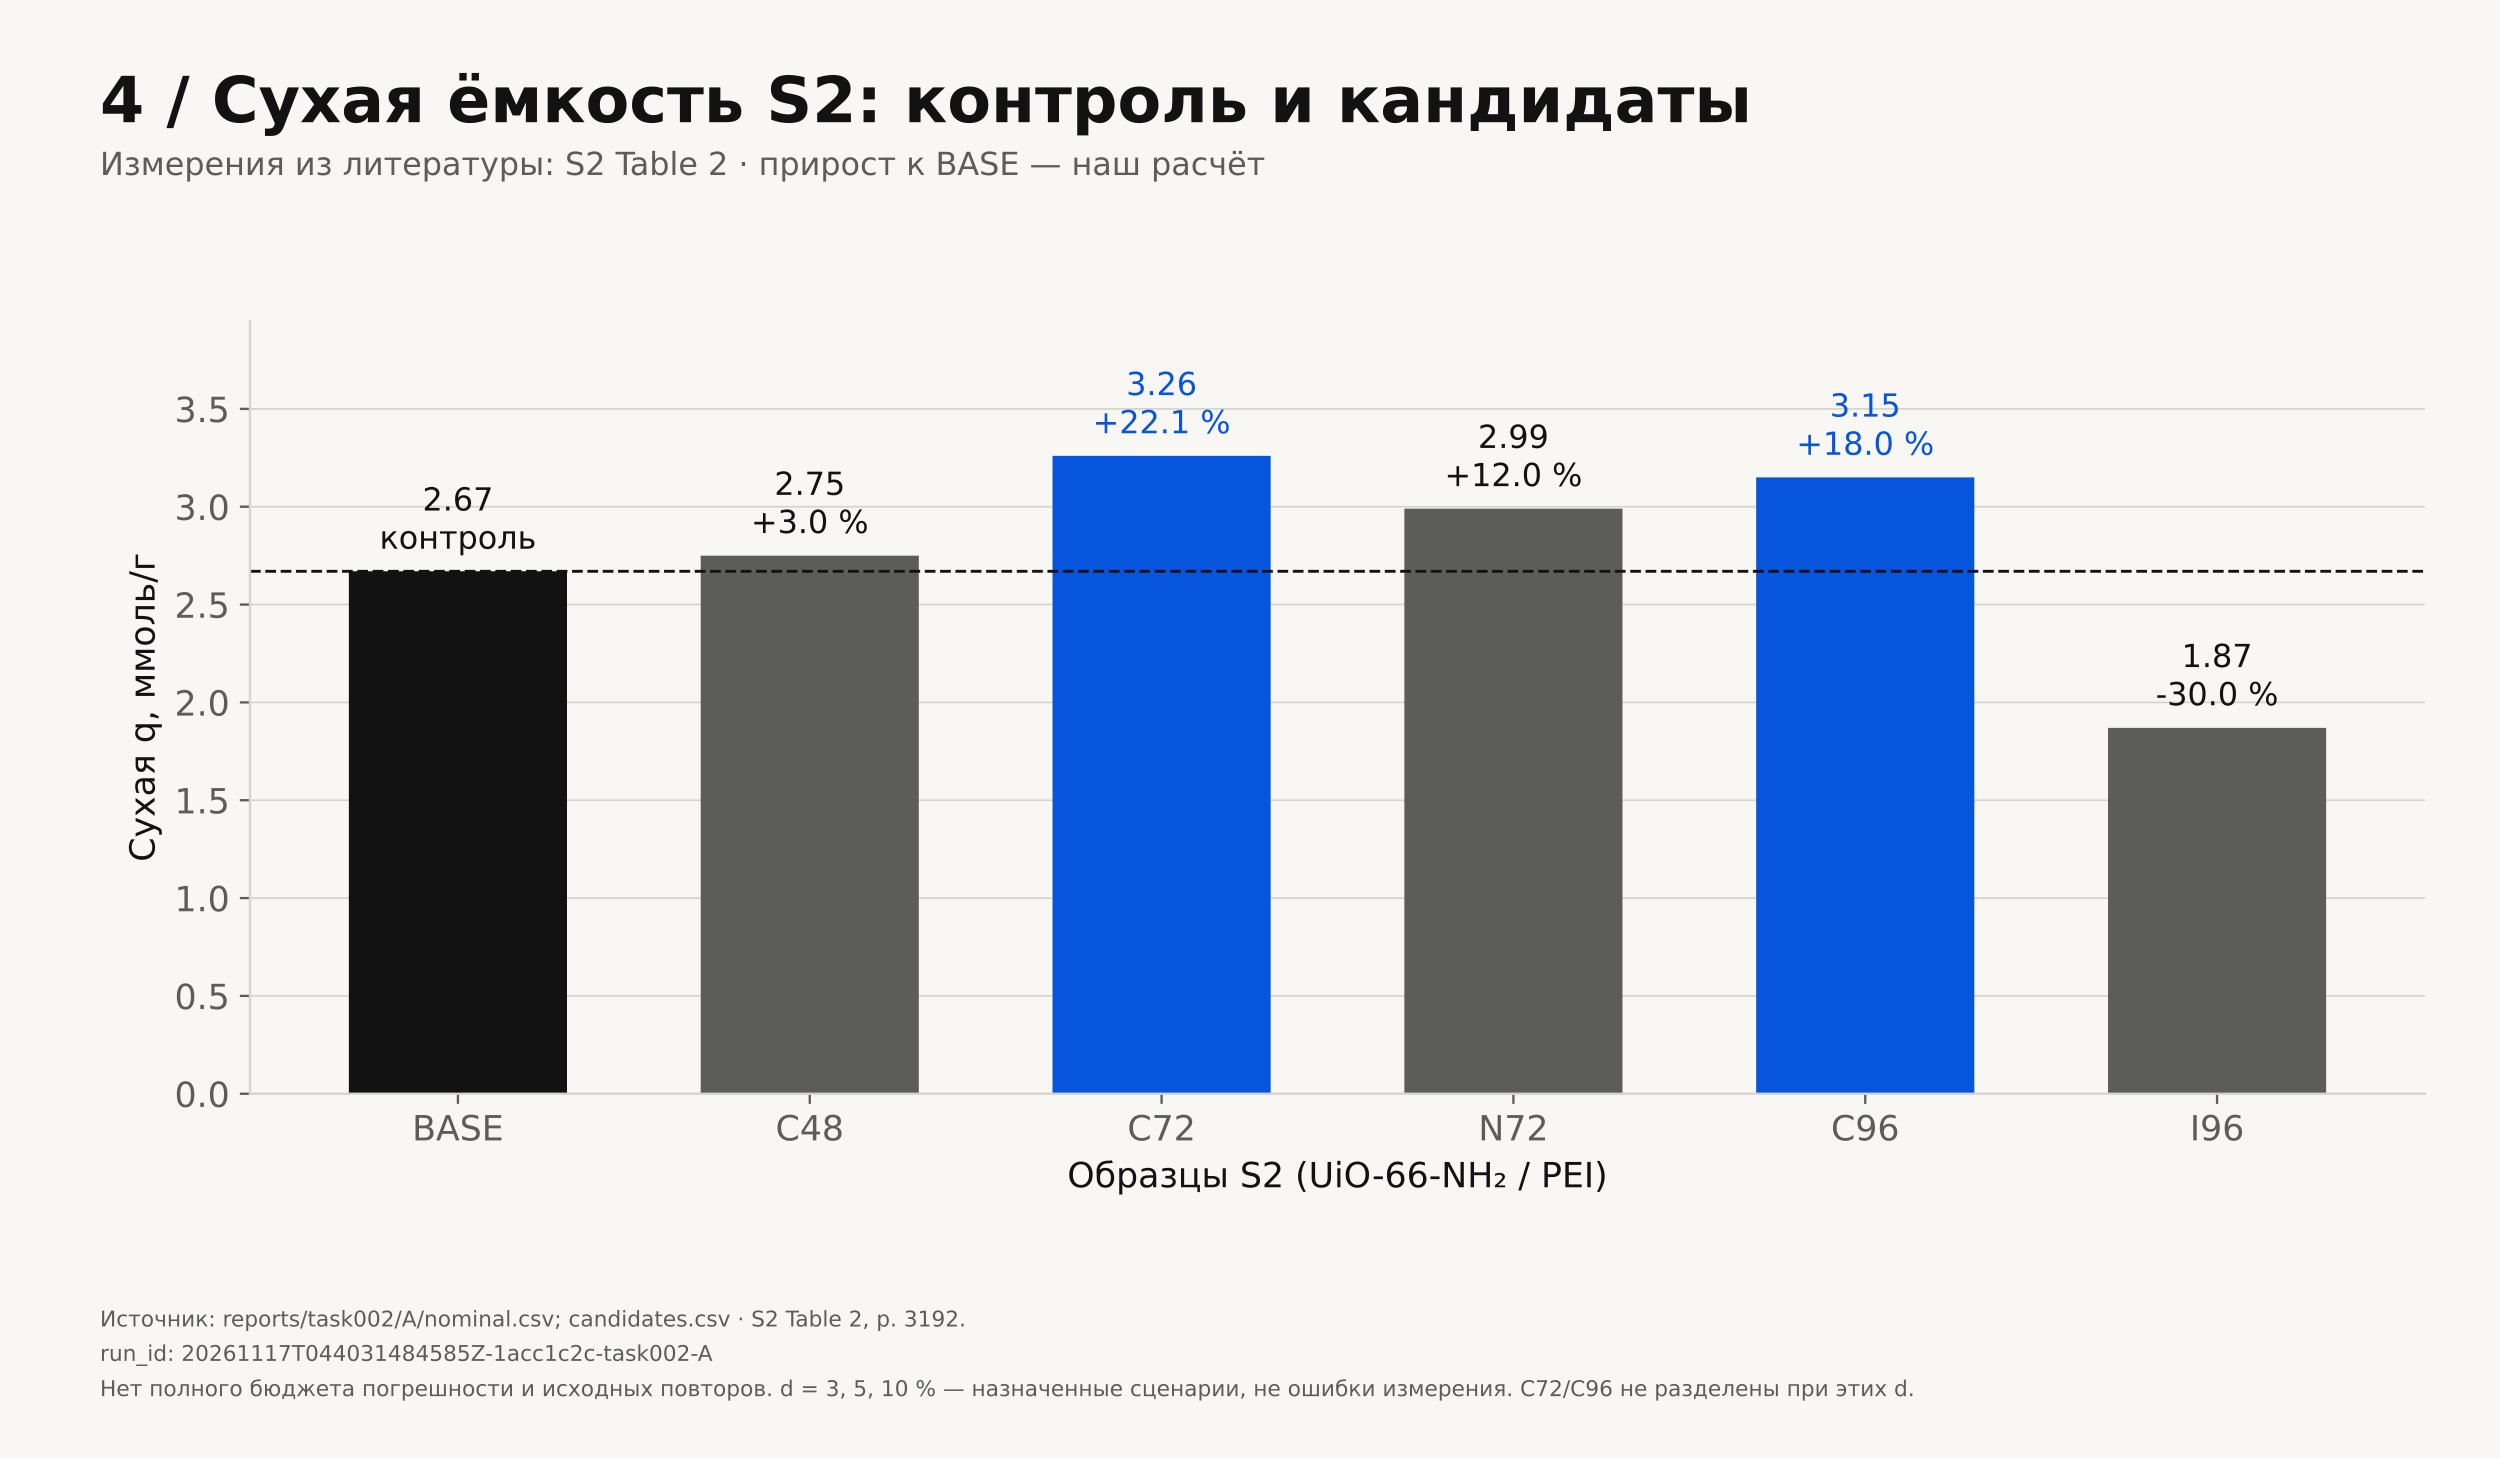
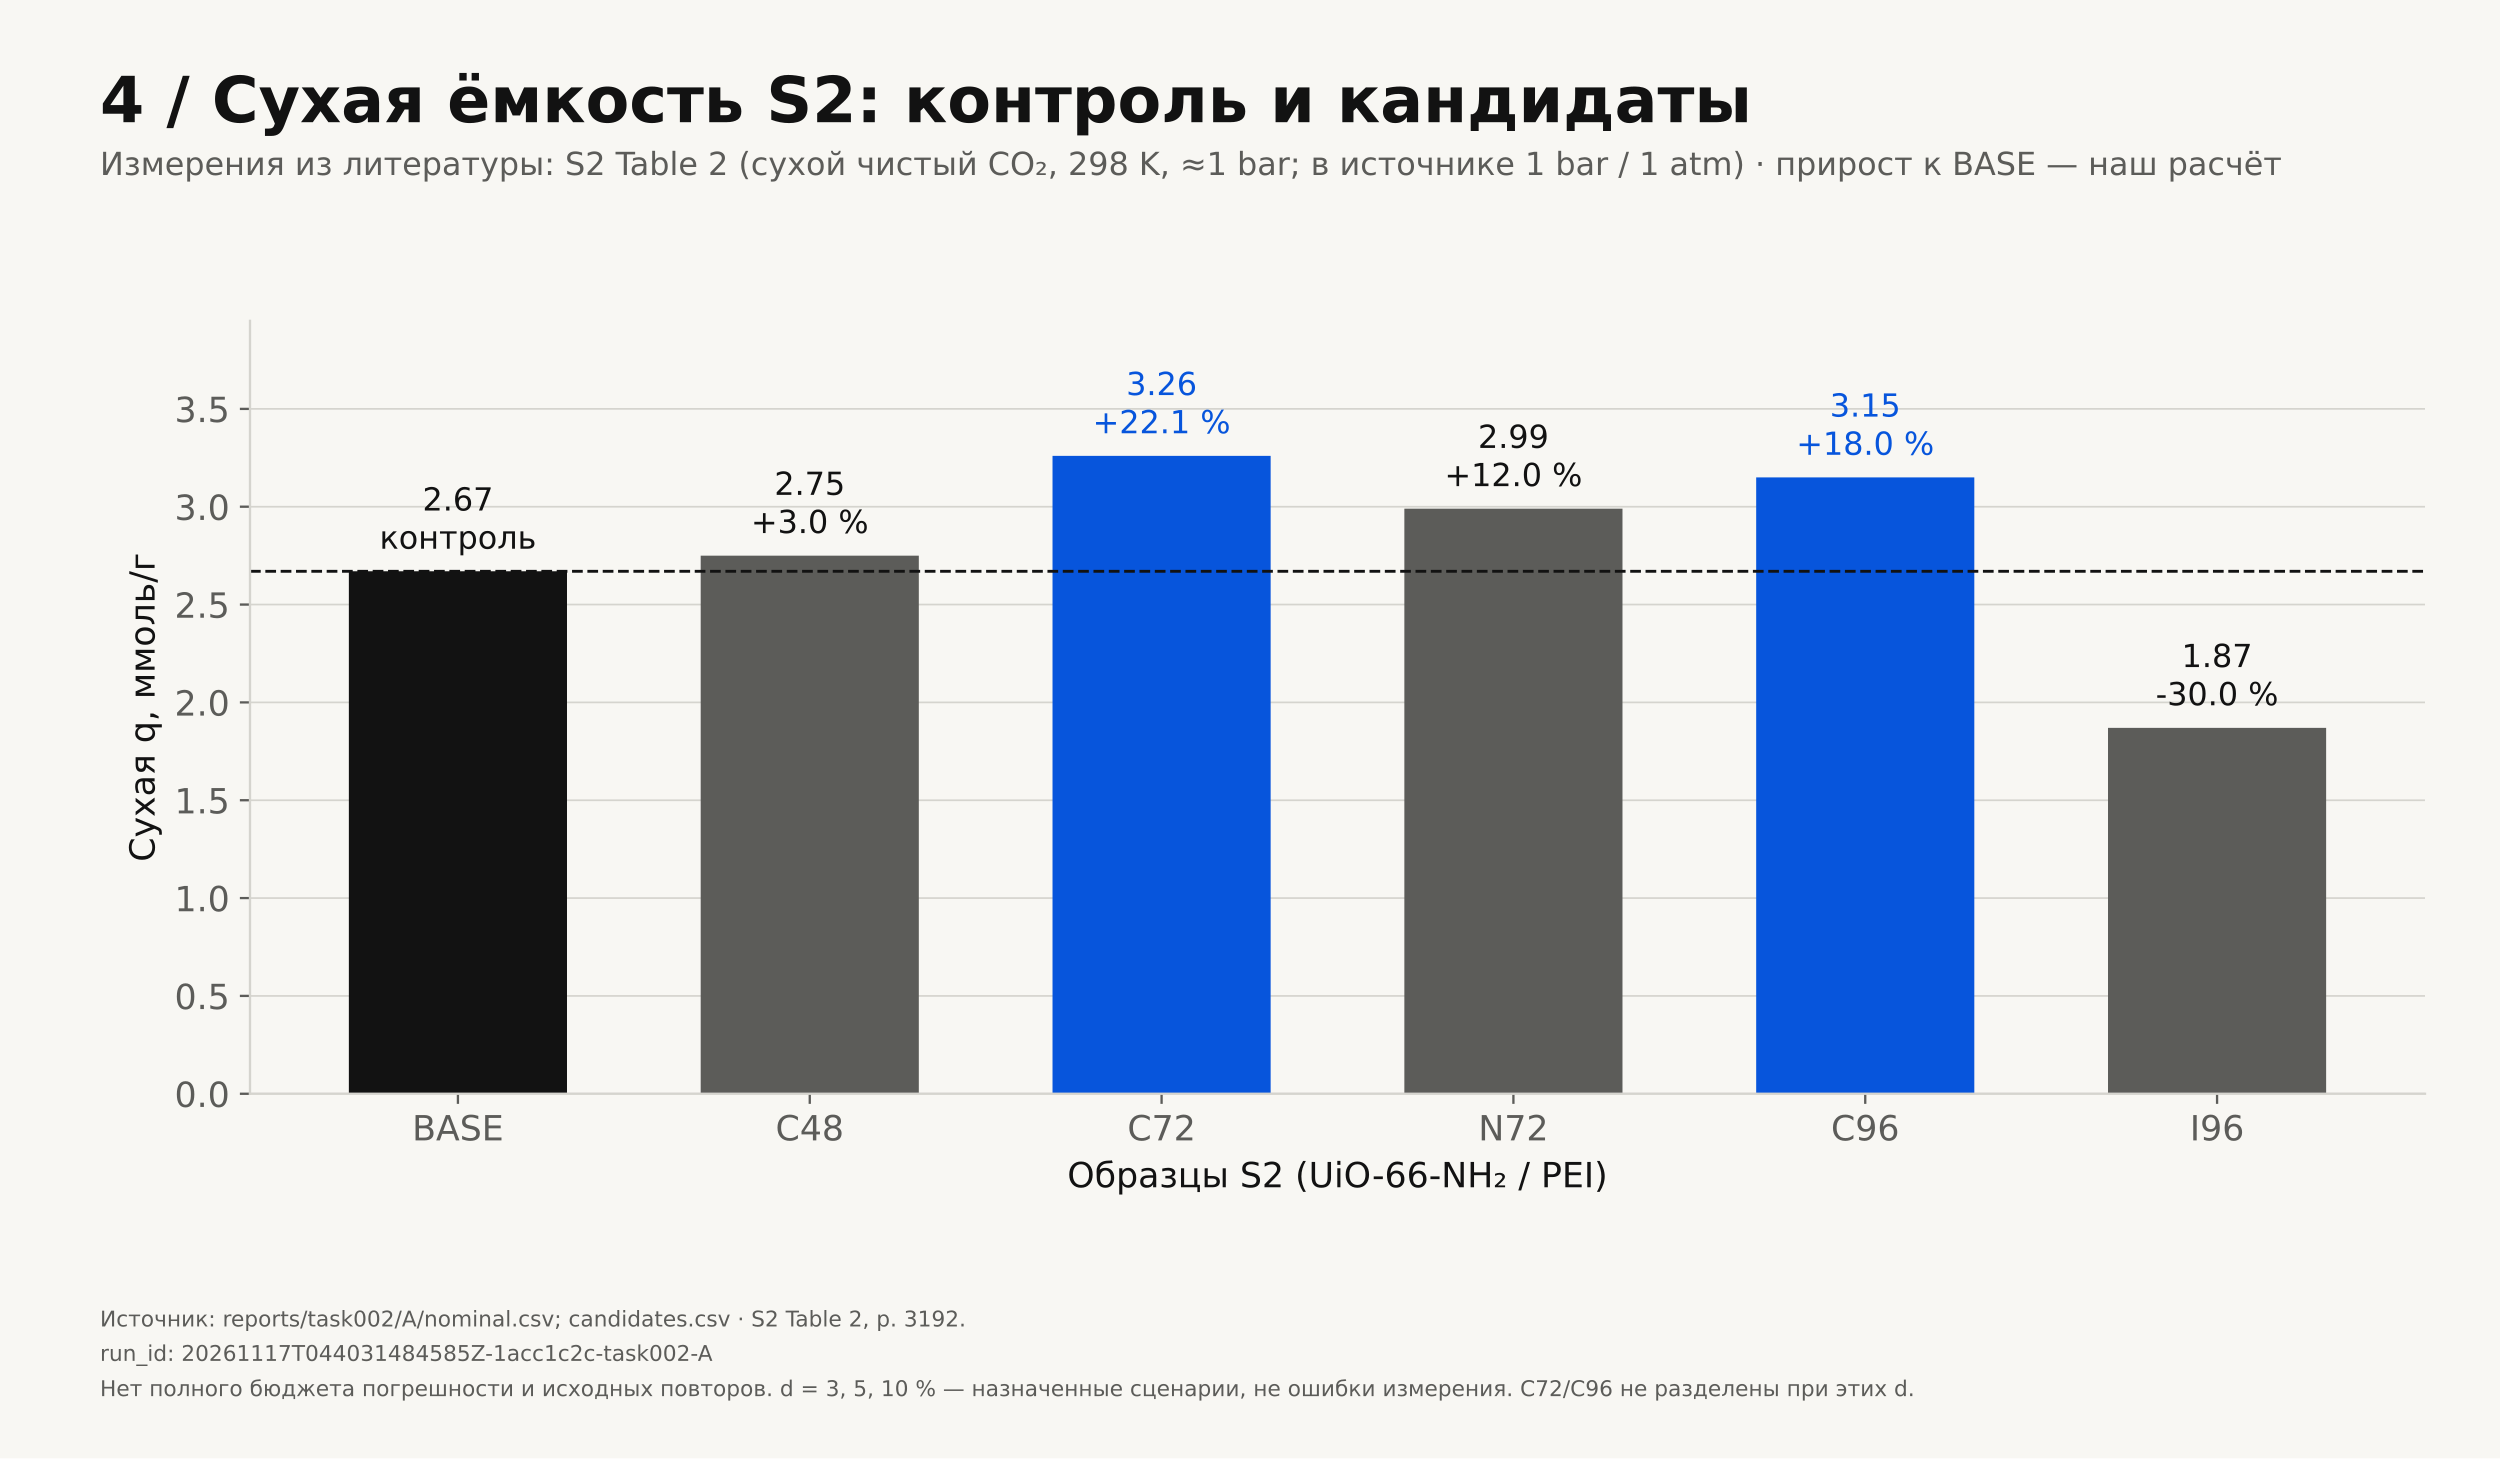
<svg xmlns="http://www.w3.org/2000/svg" xmlns:xlink="http://www.w3.org/1999/xlink" width="864pt" height="504pt" viewBox="0 0 864 504" version="1.1">
  <defs>
    <style type="text/css">*{stroke-linejoin: round; stroke-linecap: butt}</style>
  </defs>
  <g id="figure_1">
    <g id="patch_1">
      <path d="M 0 504  L 864 504  L 864 0  L 0 0  z " style="fill: #f8f7f3" />
    </g>
    <g id="axes_1">
      <g id="patch_2">
        <path d="M 86.4 378  L 838.08 378  L 838.08 110.88  L 86.4 110.88  z " style="fill: #f8f7f3" />
      </g>
      <g id="matplotlib.axis_1">
        <g id="xtick_1">
          <g id="line2d_1">
            <defs>
              <path id="m990c36982b" d="M 0 0  L 0 3.5  " style="stroke: #5c5c59; stroke-width: 0.8" />
            </defs>
            <g>
              <use xlink:href="#m990c36982b" x="158.261" y="378" style="fill: #5c5c59; stroke: #5c5c59; stroke-width: 0.8" />
            </g>
          </g>
          <g id="text_1">
            <text style="font-size: 12px; font-family: 'DejaVu Sans'; text-anchor: middle; fill: #5c5c59" x="158.261" y="394.117" transform="rotate(-0 158.2607 394.1172)">BASE</text>
          </g>
        </g>
        <g id="xtick_2">
          <g id="line2d_2">
            <g>
              <use xlink:href="#m990c36982b" x="279.852" y="378" style="fill: #5c5c59; stroke: #5c5c59; stroke-width: 0.8" />
            </g>
          </g>
          <g id="text_2">
            <text style="font-size: 12px; font-family: 'DejaVu Sans'; text-anchor: middle; fill: #5c5c59" x="279.852" y="394.117" transform="rotate(-0 279.8524 394.1172)">C48</text>
          </g>
        </g>
        <g id="xtick_3">
          <g id="line2d_3">
            <g>
              <use xlink:href="#m990c36982b" x="401.444" y="378" style="fill: #5c5c59; stroke: #5c5c59; stroke-width: 0.8" />
            </g>
          </g>
          <g id="text_3">
            <text style="font-size: 12px; font-family: 'DejaVu Sans'; text-anchor: middle; fill: #5c5c59" x="401.444" y="394.117" transform="rotate(-0 401.4441 394.1172)">C72</text>
          </g>
        </g>
        <g id="xtick_4">
          <g id="line2d_4">
            <g>
              <use xlink:href="#m990c36982b" x="523.036" y="378" style="fill: #5c5c59; stroke: #5c5c59; stroke-width: 0.8" />
            </g>
          </g>
          <g id="text_4">
            <text style="font-size: 12px; font-family: 'DejaVu Sans'; text-anchor: middle; fill: #5c5c59" x="523.036" y="394.117" transform="rotate(-0 523.0359 394.1172)">N72</text>
          </g>
        </g>
        <g id="xtick_5">
          <g id="line2d_5">
            <g>
              <use xlink:href="#m990c36982b" x="644.628" y="378" style="fill: #5c5c59; stroke: #5c5c59; stroke-width: 0.8" />
            </g>
          </g>
          <g id="text_5">
            <text style="font-size: 12px; font-family: 'DejaVu Sans'; text-anchor: middle; fill: #5c5c59" x="644.628" y="394.117" transform="rotate(-0 644.6276 394.1172)">C96</text>
          </g>
        </g>
        <g id="xtick_6">
          <g id="line2d_6">
            <g>
              <use xlink:href="#m990c36982b" x="766.219" y="378" style="fill: #5c5c59; stroke: #5c5c59; stroke-width: 0.8" />
            </g>
          </g>
          <g id="text_6">
            <text style="font-size: 12px; font-family: 'DejaVu Sans'; text-anchor: middle; fill: #5c5c59" x="766.219" y="394.117" transform="rotate(-0 766.2193 394.1172)">I96</text>
          </g>
        </g>
        <g id="text_7">
          <text style="font-size: 12px; font-family: 'DejaVu Sans'; text-anchor: middle; fill: #121212" x="462.24" y="410.322" transform="rotate(-0 462.24 410.3225)">Образцы S2 (UiO-66-NH₂ / PEI)</text>
        </g>
      </g>
      <g id="matplotlib.axis_2">
        <g id="ytick_1">
          <g id="line2d_7">
            <path d="M 86.4 378  L 838.08 378  " clip-path="url(#pdf745ea7bc)" style="fill: none; stroke: #d5d4ce; stroke-width: 0.6; stroke-linecap: square" />
          </g>
          <g id="line2d_8">
            <defs>
              <path id="mfbe77e5314" d="M 0 0  L -3.5 0  " style="stroke: #5c5c59; stroke-width: 0.8" />
            </defs>
            <g>
              <use xlink:href="#mfbe77e5314" x="86.4" y="378" style="fill: #5c5c59; stroke: #5c5c59; stroke-width: 0.8" />
            </g>
          </g>
          <g id="text_8">
            <text style="font-size: 12px; font-family: 'DejaVu Sans'; text-anchor: end; fill: #5c5c59" x="79.4" y="382.559" transform="rotate(-0 79.4 382.5586)">0.0</text>
          </g>
        </g>
        <g id="ytick_2">
          <g id="line2d_9">
            <path d="M 86.4 344.187  L 838.08 344.187  " clip-path="url(#pdf745ea7bc)" style="fill: none; stroke: #d5d4ce; stroke-width: 0.6; stroke-linecap: square" />
          </g>
          <g id="line2d_10">
            <g>
              <use xlink:href="#mfbe77e5314" x="86.4" y="344.187" style="fill: #5c5c59; stroke: #5c5c59; stroke-width: 0.8" />
            </g>
          </g>
          <g id="text_9">
            <text style="font-size: 12px; font-family: 'DejaVu Sans'; text-anchor: end; fill: #5c5c59" x="79.4" y="348.746" transform="rotate(-0 79.4 348.7459)">0.5</text>
          </g>
        </g>
        <g id="ytick_3">
          <g id="line2d_11">
            <path d="M 86.4 310.375  L 838.08 310.375  " clip-path="url(#pdf745ea7bc)" style="fill: none; stroke: #d5d4ce; stroke-width: 0.6; stroke-linecap: square" />
          </g>
          <g id="line2d_12">
            <g>
              <use xlink:href="#mfbe77e5314" x="86.4" y="310.375" style="fill: #5c5c59; stroke: #5c5c59; stroke-width: 0.8" />
            </g>
          </g>
          <g id="text_10">
            <text style="font-size: 12px; font-family: 'DejaVu Sans'; text-anchor: end; fill: #5c5c59" x="79.4" y="314.933" transform="rotate(-0 79.4 314.9333)">1.0</text>
          </g>
        </g>
        <g id="ytick_4">
          <g id="line2d_13">
            <path d="M 86.4 276.562  L 838.08 276.562  " clip-path="url(#pdf745ea7bc)" style="fill: none; stroke: #d5d4ce; stroke-width: 0.6; stroke-linecap: square" />
          </g>
          <g id="line2d_14">
            <g>
              <use xlink:href="#mfbe77e5314" x="86.4" y="276.562" style="fill: #5c5c59; stroke: #5c5c59; stroke-width: 0.8" />
            </g>
          </g>
          <g id="text_11">
            <text style="font-size: 12px; font-family: 'DejaVu Sans'; text-anchor: end; fill: #5c5c59" x="79.4" y="281.121" transform="rotate(-0 79.4 281.1206)">1.5</text>
          </g>
        </g>
        <g id="ytick_5">
          <g id="line2d_15">
            <path d="M 86.4 242.749  L 838.08 242.749  " clip-path="url(#pdf745ea7bc)" style="fill: none; stroke: #d5d4ce; stroke-width: 0.6; stroke-linecap: square" />
          </g>
          <g id="line2d_16">
            <g>
              <use xlink:href="#mfbe77e5314" x="86.4" y="242.749" style="fill: #5c5c59; stroke: #5c5c59; stroke-width: 0.8" />
            </g>
          </g>
          <g id="text_12">
            <text style="font-size: 12px; font-family: 'DejaVu Sans'; text-anchor: end; fill: #5c5c59" x="79.4" y="247.308" transform="rotate(-0 79.4 247.308)">2.0</text>
          </g>
        </g>
        <g id="ytick_6">
          <g id="line2d_17">
            <path d="M 86.4 208.937  L 838.08 208.937  " clip-path="url(#pdf745ea7bc)" style="fill: none; stroke: #d5d4ce; stroke-width: 0.6; stroke-linecap: square" />
          </g>
          <g id="line2d_18">
            <g>
              <use xlink:href="#mfbe77e5314" x="86.4" y="208.937" style="fill: #5c5c59; stroke: #5c5c59; stroke-width: 0.8" />
            </g>
          </g>
          <g id="text_13">
            <text style="font-size: 12px; font-family: 'DejaVu Sans'; text-anchor: end; fill: #5c5c59" x="79.4" y="213.495" transform="rotate(-0 79.4 213.4953)">2.5</text>
          </g>
        </g>
        <g id="ytick_7">
          <g id="line2d_19">
            <path d="M 86.4 175.124  L 838.08 175.124  " clip-path="url(#pdf745ea7bc)" style="fill: none; stroke: #d5d4ce; stroke-width: 0.6; stroke-linecap: square" />
          </g>
          <g id="line2d_20">
            <g>
              <use xlink:href="#mfbe77e5314" x="86.4" y="175.124" style="fill: #5c5c59; stroke: #5c5c59; stroke-width: 0.8" />
            </g>
          </g>
          <g id="text_14">
            <text style="font-size: 12px; font-family: 'DejaVu Sans'; text-anchor: end; fill: #5c5c59" x="79.4" y="179.683" transform="rotate(-0 79.4 179.6826)">3.0</text>
          </g>
        </g>
        <g id="ytick_8">
          <g id="line2d_21">
            <path d="M 86.4 141.311  L 838.08 141.311  " clip-path="url(#pdf745ea7bc)" style="fill: none; stroke: #d5d4ce; stroke-width: 0.6; stroke-linecap: square" />
          </g>
          <g id="line2d_22">
            <g>
              <use xlink:href="#mfbe77e5314" x="86.4" y="141.311" style="fill: #5c5c59; stroke: #5c5c59; stroke-width: 0.8" />
            </g>
          </g>
          <g id="text_15">
            <text style="font-size: 12px; font-family: 'DejaVu Sans'; text-anchor: end; fill: #5c5c59" x="79.4" y="145.87" transform="rotate(-0 79.4 145.87)">3.5</text>
          </g>
        </g>
        <g id="text_16">
          <text style="font-size: 12px; font-family: 'DejaVu Sans'; text-anchor: middle; fill: #121212" x="53.433" y="244.44" transform="rotate(-90 53.43344 244.44)">Сухая q, ммоль/г</text>
        </g>
      </g>
      <g id="patch_3">
        <path d="M 120.567 378  L 195.954 378  L 195.954 197.44  L 120.567 197.44  z " clip-path="url(#pdf745ea7bc)" style="fill: #121212" />
      </g>
      <g id="patch_4">
        <path d="M 242.159 378  L 317.546 378  L 317.546 192.03  L 242.159 192.03  z " clip-path="url(#pdf745ea7bc)" style="fill: #5c5c59" />
      </g>
      <g id="patch_5">
        <path d="M 363.751 378  L 439.138 378  L 439.138 157.541  L 363.751 157.541  z " clip-path="url(#pdf745ea7bc)" style="fill: #0755dc" />
      </g>
      <g id="patch_6">
        <path d="M 485.342 378  L 560.729 378  L 560.729 175.8  L 485.342 175.8  z " clip-path="url(#pdf745ea7bc)" style="fill: #5c5c59" />
      </g>
      <g id="patch_7">
        <path d="M 606.934 378  L 682.321 378  L 682.321 164.98  L 606.934 164.98  z " clip-path="url(#pdf745ea7bc)" style="fill: #0755dc" />
      </g>
      <g id="patch_8">
        <path d="M 728.526 378  L 803.913 378  L 803.913 251.541  L 728.526 251.541  z " clip-path="url(#pdf745ea7bc)" style="fill: #5c5c59" />
      </g>
      <g id="line2d_23">
        <path d="M 86.4 197.44  L 838.08 197.44  " clip-path="url(#pdf745ea7bc)" style="fill: none; stroke-dasharray: 3.7,1.6; stroke-dashoffset: 0; stroke: #121212" />
      </g>
      <g id="patch_9">
        <path d="M 86.4 378  L 86.4 110.88  " style="fill: none; stroke: #d5d4ce; stroke-width: 0.8; stroke-linejoin: miter; stroke-linecap: square" />
      </g>
      <g id="patch_10">
        <path d="M 86.4 378  L 838.08 378  " style="fill: none; stroke: #d5d4ce; stroke-width: 0.8; stroke-linejoin: miter; stroke-linecap: square" />
      </g>
      <g id="text_17">
        <text style="font-size: 11px; font-family: 'DejaVu Sans'; fill: #121212" transform="translate(146.0146 176.4371)">2.67</text>
        <text style="font-size: 11px; font-family: 'DejaVu Sans'; fill: #121212" transform="translate(131.1595 189.6392)">контроль</text>
      </g>
      <g id="text_18">
        <text style="font-size: 11px; font-family: 'DejaVu Sans'; fill: #121212" transform="translate(267.6063 171.0271)">2.75</text>
        <text style="font-size: 11px; font-family: 'DejaVu Sans'; fill: #121212" transform="translate(259.523 184.2292)">+3.0 %</text>
      </g>
      <g id="text_19">
        <text style="font-size: 11px; font-family: 'DejaVu Sans'; fill: #0755dc" transform="translate(389.198 136.5381)">3.26</text>
        <text style="font-size: 11px; font-family: 'DejaVu Sans'; fill: #0755dc" transform="translate(377.6154 149.7403)">+22.1 %</text>
      </g>
      <g id="text_20">
        <text style="font-size: 11px; font-family: 'DejaVu Sans'; fill: #121212" transform="translate(510.7898 154.797)">2.99</text>
        <text style="font-size: 11px; font-family: 'DejaVu Sans'; fill: #121212" transform="translate(499.2071 167.9991)">+12.0 %</text>
      </g>
      <g id="text_21">
        <text style="font-size: 11px; font-family: 'DejaVu Sans'; fill: #0755dc" transform="translate(632.3815 143.9769)">3.15</text>
        <text style="font-size: 11px; font-family: 'DejaVu Sans'; fill: #0755dc" transform="translate(620.7988 157.1791)">+18.0 %</text>
      </g>
      <g id="text_22">
        <text style="font-size: 11px; font-family: 'DejaVu Sans'; fill: #121212" transform="translate(753.9732 230.5373)">1.87</text>
        <text style="font-size: 11px; font-family: 'DejaVu Sans'; fill: #121212" transform="translate(745.0151 243.7395)">-30.0 %</text>
      </g>
    </g>
    <g id="text_23">
      <text style="font-weight: 700; font-size: 22px; font-family: 'DejaVu Sans'; text-anchor: start; fill: #121212" x="34.56" y="42.226" transform="rotate(-0 34.56 42.22594)">4 / Сухая ёмкость S2: контроль и кандидаты</text>
    </g>
    <g id="text_24">
-       <text style="font-size: 11px; font-family: 'DejaVu Sans'; text-anchor: start; fill: #5c5c59" x="34.56" y="60.48" transform="rotate(-0 34.56 60.48)">Измерения из литературы: S2 Table 2 · прирост к BASE — наш расчёт</text>
+       <text style="font-size: 11px; font-family: 'DejaVu Sans'; text-anchor: start; fill: #5c5c59" x="34.56" y="60.48" transform="rotate(-0 34.56 60.48)">Измерения из литературы: S2 Table 2 (сухой чистый CO₂, 298 K, ≈1 bar; в источнике 1 bar / 1 atm) · прирост к BASE — наш расчёт</text>
    </g>
    <g id="text_25">
      <text style="font-size: 7.5px; font-family: 'DejaVu Sans'; fill: #5c5c59" transform="translate(34.56 458.4295)">Источник: reports/task002/A/nominal.csv; candidates.csv · S2 Table 2, p. 3192.</text>
      <text style="font-size: 7.5px; font-family: 'DejaVu Sans'; fill: #5c5c59" transform="translate(34.56 470.3252)">run_id: 20261117T044031484585Z-1acc1c2c-task002-A</text>
      <text style="font-size: 7.5px; font-family: 'DejaVu Sans'; fill: #5c5c59" transform="translate(34.56 482.4934)">Нет полного бюджета погрешности и исходных повторов. d = 3, 5, 10 % — назначенные сценарии, не ошибки измерения. C72/C96 не разделены при этих d.</text>
    </g>
  </g>
  <defs>
    <clipPath id="pdf745ea7bc">
      <rect x="86.4" y="110.88" width="751.68" height="267.12" />
    </clipPath>
  </defs>
</svg>
